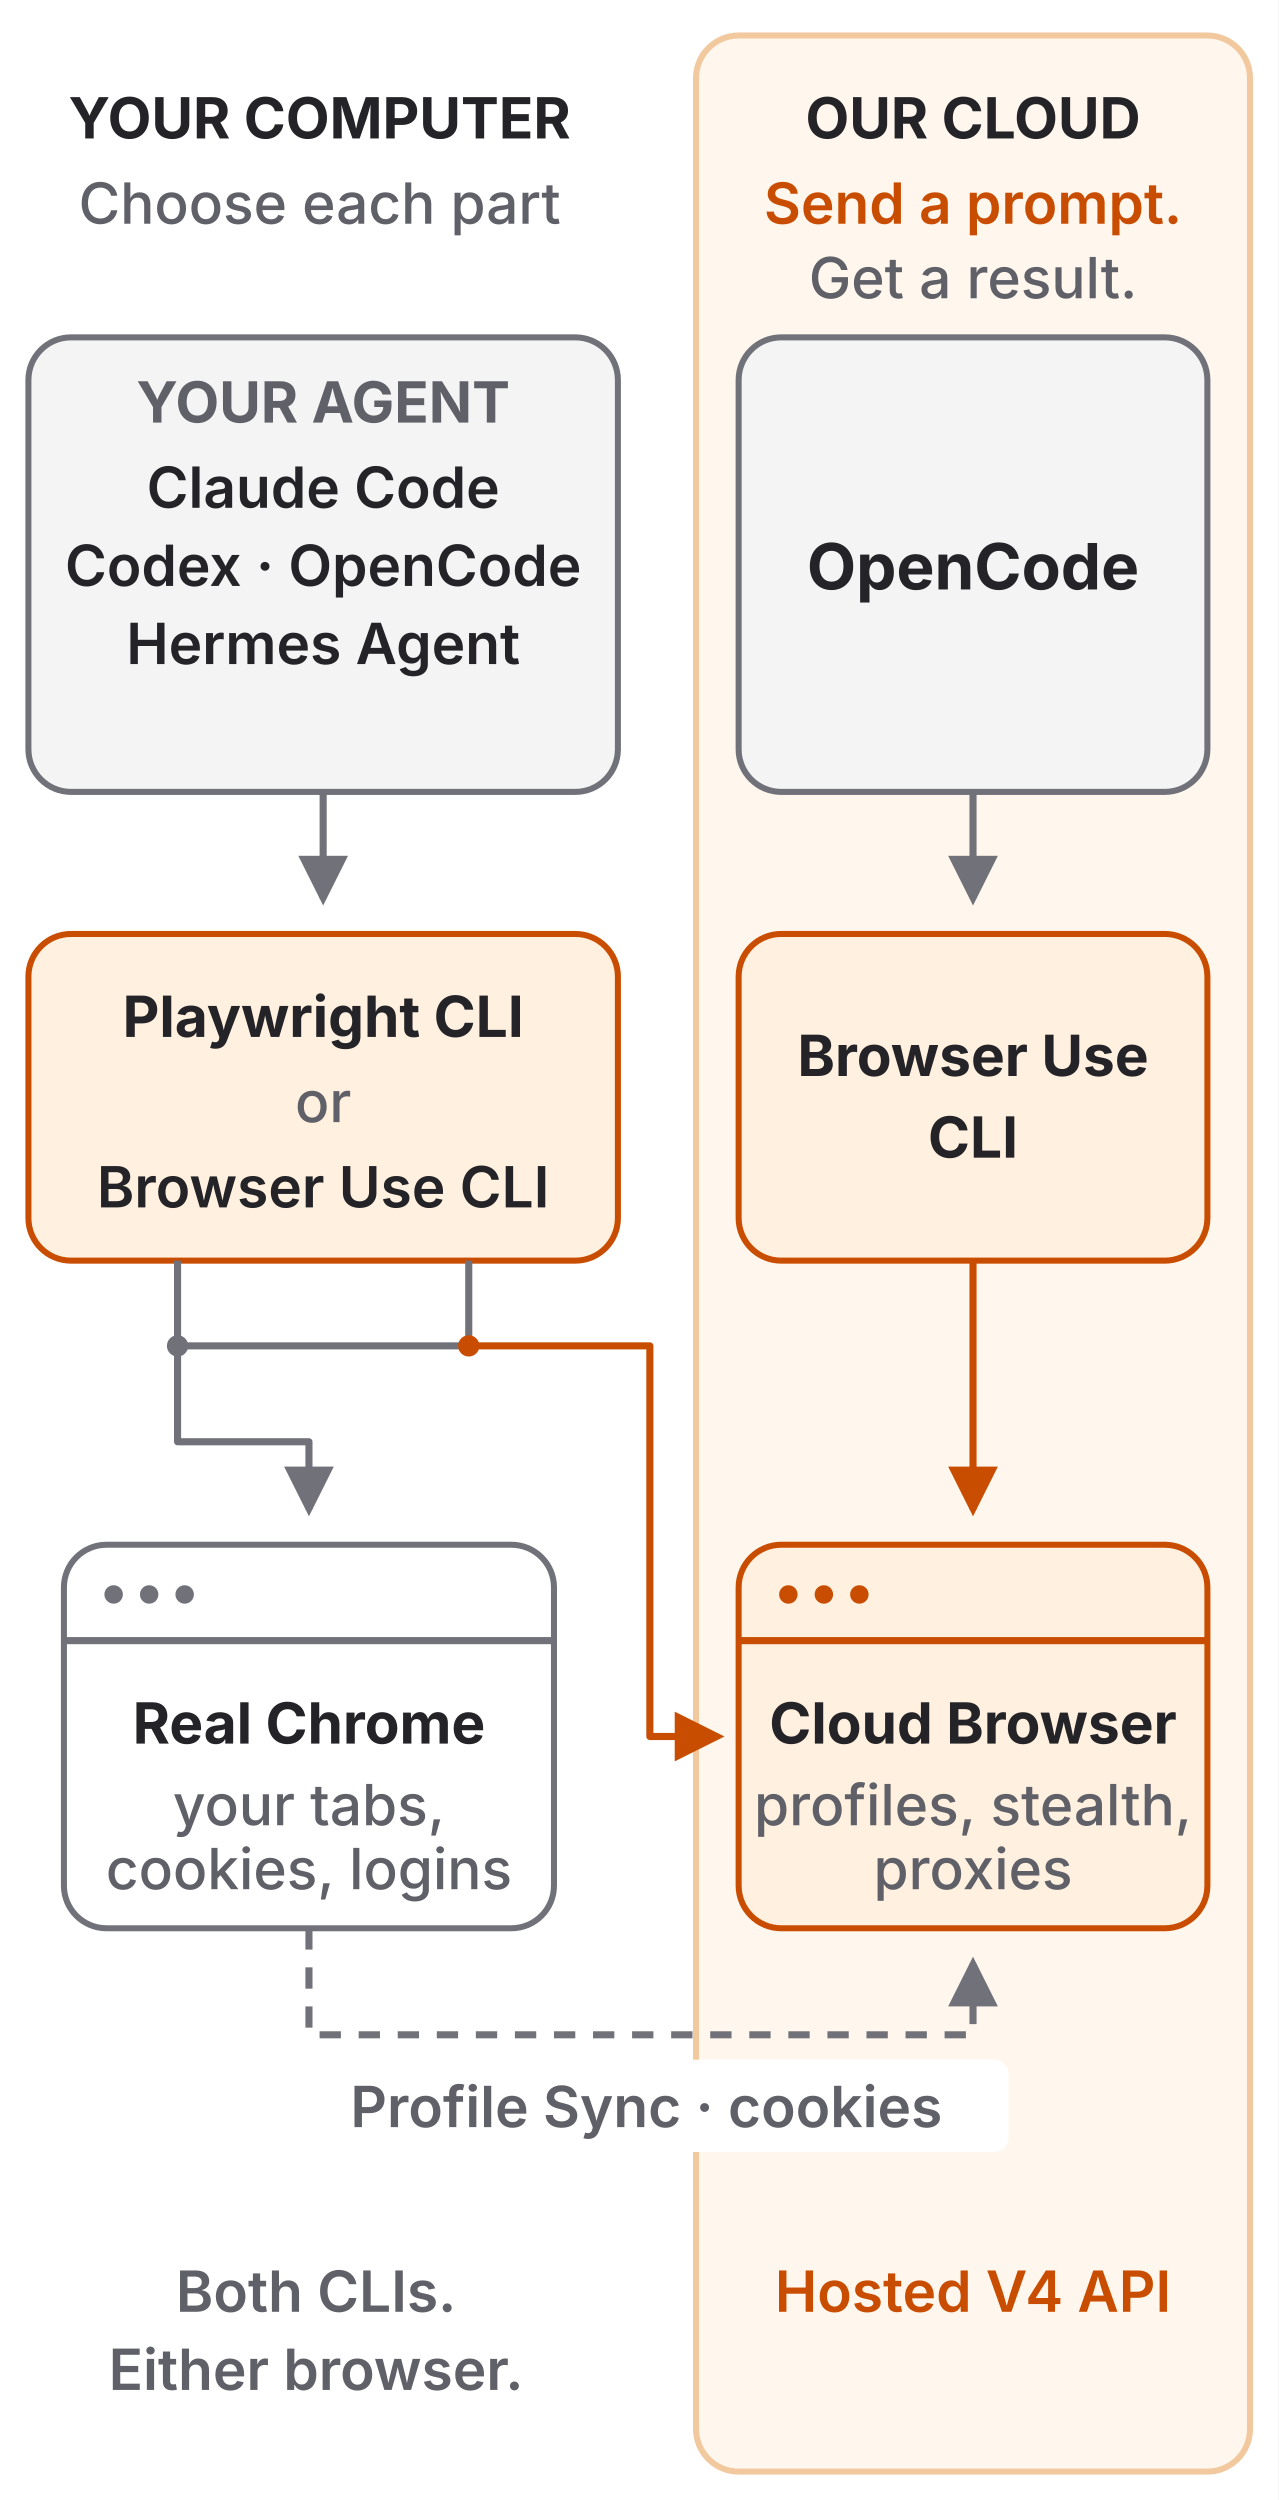
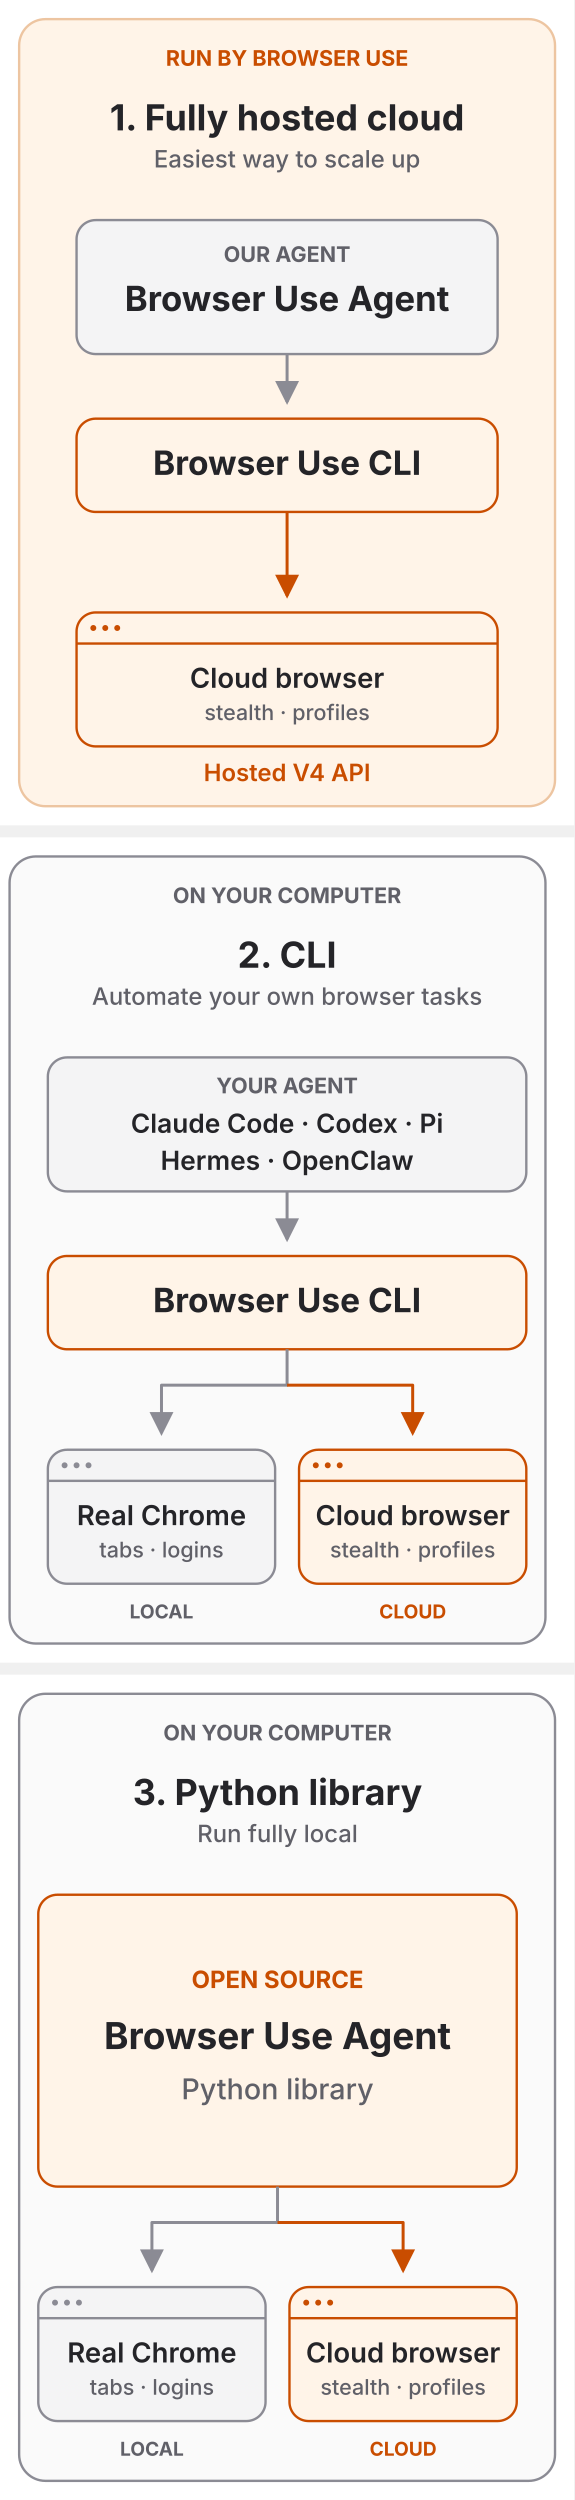
- <svg xmlns="http://www.w3.org/2000/svg" width="360" height="704" viewBox="0 0 360 704" role="img" aria-labelledby="title desc">
+ <svg xmlns="http://www.w3.org/2000/svg" width="480" height="2090" viewBox="0 0 480 2090" role="img" aria-labelledby="mobile-title">
  <defs>
-     <marker id="gray-arrow" markerWidth="7" markerHeight="7" refX="6" refY="3.5" orient="auto">
-       <path d="M0 0L7 3.5L0 7Z" fill="#71717A" />
-     </marker>
-     <marker id="orange-arrow" markerWidth="7" markerHeight="7" refX="6" refY="3.5" orient="auto">
-       <path d="M0 0L7 3.5L0 7Z" fill="#C94D00" />
-     </marker>
+     <g id="artwork">
+       <defs>
+         <marker id="arrow" markerWidth="8" markerHeight="8" refX="7" refY="4" orient="auto">
+           <path d="M0 0L8 4L0 8Z" fill="#8B8B94" />
+         </marker>
+         <marker id="cloud-arrow" markerWidth="8" markerHeight="8" refX="7" refY="4" orient="auto">
+           <path d="M0 0L8 4L0 8Z" fill="#C94D00" />
+         </marker>
+       </defs>
+       <rect width="1440" height="690" fill="#FFFFFF" />
+       <g font-family="Inter, ui-sans-serif, system-ui, sans-serif">
+         <rect x="16" y="16" width="448" height="658" rx="22" fill="#FFF4E8" stroke="#EDC5A1" stroke-width="2" />
+         <rect x="488" y="16" width="448" height="658" rx="22" fill="#FAFAFA" stroke="#8B8B94" stroke-width="2" />
+         <rect x="976" y="16" width="448" height="658" rx="22" fill="#FAFAFA" stroke="#8B8B94" stroke-width="2" />
+         <text x="240" y="55" text-anchor="middle" fill="#C94D00" font-size="18" font-weight="700">RUN BY BROWSER USE</text>
+         <text x="720" y="55" text-anchor="middle" fill="#606068" font-size="18" font-weight="700">ON YOUR COMPUTER</text>
+         <text x="1192" y="55" text-anchor="middle" fill="#606068" font-size="18" font-weight="700">ON YOUR COMPUTER</text>
+         <text x="240" y="109" text-anchor="middle" fill="#242428" font-size="30" font-weight="750">1. Fully hosted cloud</text>
+         <text x="720" y="109" text-anchor="middle" fill="#242428" font-size="30" font-weight="750">2. CLI</text>
+         <text x="1192" y="109" text-anchor="middle" fill="#242428" font-size="30" font-weight="750">3. Python library</text>
+         <text x="240" y="140" text-anchor="middle" fill="#606068" font-size="20" font-weight="450">Easiest way to scale up</text>
+         <text x="720" y="140" text-anchor="middle" fill="#606068" font-size="20" font-weight="450">Automate your own browser tasks</text>
+         <text x="1192" y="140" text-anchor="middle" fill="#606068" font-size="20" font-weight="450">Run fully local</text>
+         <rect x="64" y="184" width="352" height="112" rx="16" fill="#F4F4F5" stroke="#8B8B94" stroke-width="2" />
+         <text x="240" y="219" text-anchor="middle" fill="#606068" font-size="18" font-weight="700">OUR AGENT</text>
+         <text x="240" y="260" text-anchor="middle" fill="#242428" font-size="29" font-weight="750">Browser Use Agent</text>
+         <rect x="520" y="184" width="400" height="112" rx="16" fill="#F4F4F5" stroke="#8B8B94" stroke-width="2" />
+         <text x="720" y="214" text-anchor="middle" fill="#606068" font-size="18" font-weight="700">YOUR AGENT</text>
+         <text x="720" y="247" text-anchor="middle" fill="#242428" font-size="22" font-weight="600">Claude Code · Codex · Pi</text>
+         <text x="720" y="278" text-anchor="middle" fill="#242428" font-size="22" font-weight="600">Hermes · OpenClaw</text>
+         <rect x="992" y="184" width="400" height="244" rx="16" fill="#FFF4E8" stroke="#C94D00" stroke-width="2" />
+         <text x="1192" y="262" text-anchor="middle" fill="#C94D00" font-size="20" font-weight="700">OPEN SOURCE</text>
+         <text x="1192" y="313" text-anchor="middle" fill="#242428" font-size="31" font-weight="750">Browser Use Agent</text>
+         <text x="1192" y="355" text-anchor="middle" fill="#606068" font-size="24" font-weight="450">Python library</text>
+         <path d="M240 296V336" fill="none" stroke="#8B8B94" stroke-width="2.5" stroke-linejoin="round" marker-end="url(#arrow)" />
+         <path d="M720 296V336" fill="none" stroke="#8B8B94" stroke-width="2.5" stroke-linejoin="round" marker-end="url(#arrow)" />
+         <rect x="64" y="350" width="352" height="78" rx="16" fill="#FFF4E8" stroke="#C94D00" stroke-width="2" />
+         <text x="240.0" y="397" text-anchor="middle" fill="#242428" font-size="28" font-weight="750">Browser Use CLI</text>
+         <rect x="520" y="350" width="400" height="78" rx="16" fill="#FFF4E8" stroke="#C94D00" stroke-width="2" />
+         <text x="720.0" y="397" text-anchor="middle" fill="#242428" font-size="28" font-weight="750">Browser Use CLI</text>
+         <path d="M240 428V498" fill="none" stroke="#C94D00" stroke-width="2.5" stroke-linejoin="round" marker-end="url(#cloud-arrow)" />
+         <rect x="64" y="512" width="352" height="112" rx="16" fill="#FFF4E8" stroke="#C94D00" stroke-width="2" />
+         <path d="M64 538H416" stroke="#C94D00" stroke-width="2" />
+         <circle cx="78" cy="525" r="2.5" fill="#C94D00" />
+         <circle cx="88" cy="525" r="2.5" fill="#C94D00" />
+         <circle cx="98" cy="525" r="2.5" fill="#C94D00" />
+         <text x="240.0" y="575" text-anchor="middle" fill="#242428" font-size="23" font-weight="600">Cloud browser</text>
+         <text x="240.0" y="602" text-anchor="middle" fill="#606068" font-size="18" font-weight="450">stealth · profiles</text>
+         <text x="240" y="653" text-anchor="middle" fill="#C94D00" font-size="20" font-weight="600">Hosted V4 API</text>
+         <path d="M720 428V458H615V498" fill="none" stroke="#8B8B94" stroke-width="2.5" stroke-linejoin="round" marker-end="url(#arrow)" />
+         <path d="M720 458H825V498" fill="none" stroke="#C94D00" stroke-width="2.5" stroke-linejoin="round" marker-end="url(#cloud-arrow)" />
+         <text x="615" y="653" text-anchor="middle" fill="#606068" font-size="16" font-weight="700">LOCAL</text>
+         <text x="825" y="653" text-anchor="middle" fill="#C94D00" font-size="16" font-weight="700">CLOUD</text>
+         <rect x="520" y="512" width="190" height="112" rx="16" fill="#F4F4F5" stroke="#8B8B94" stroke-width="2" />
+         <path d="M520 538H710" stroke="#8B8B94" stroke-width="2" />
+         <circle cx="534" cy="525" r="2.5" fill="#8B8B94" />
+         <circle cx="544" cy="525" r="2.5" fill="#8B8B94" />
+         <circle cx="554" cy="525" r="2.5" fill="#8B8B94" />
+         <text x="615.0" y="575" text-anchor="middle" fill="#242428" font-size="23" font-weight="600">Real Chrome</text>
+         <text x="615.0" y="602" text-anchor="middle" fill="#606068" font-size="18" font-weight="450">tabs · logins</text>
+         <rect x="730" y="512" width="190" height="112" rx="16" fill="#FFF4E8" stroke="#C94D00" stroke-width="2" />
+         <path d="M730 538H920" stroke="#C94D00" stroke-width="2" />
+         <circle cx="744" cy="525" r="2.5" fill="#C94D00" />
+         <circle cx="754" cy="525" r="2.5" fill="#C94D00" />
+         <circle cx="764" cy="525" r="2.5" fill="#C94D00" />
+         <text x="825.0" y="575" text-anchor="middle" fill="#242428" font-size="23" font-weight="600">Cloud browser</text>
+         <text x="825.0" y="602" text-anchor="middle" fill="#606068" font-size="18" font-weight="450">stealth · profiles</text>
+         <path d="M1192 428V458H1087V498" fill="none" stroke="#8B8B94" stroke-width="2.5" stroke-linejoin="round" marker-end="url(#arrow)" />
+         <path d="M1192 458H1297V498" fill="none" stroke="#C94D00" stroke-width="2.5" stroke-linejoin="round" marker-end="url(#cloud-arrow)" />
+         <text x="1087" y="653" text-anchor="middle" fill="#606068" font-size="16" font-weight="700">LOCAL</text>
+         <text x="1297" y="653" text-anchor="middle" fill="#C94D00" font-size="16" font-weight="700">CLOUD</text>
+         <rect x="992" y="512" width="190" height="112" rx="16" fill="#F4F4F5" stroke="#8B8B94" stroke-width="2" />
+         <path d="M992 538H1182" stroke="#8B8B94" stroke-width="2" />
+         <circle cx="1006" cy="525" r="2.5" fill="#8B8B94" />
+         <circle cx="1016" cy="525" r="2.5" fill="#8B8B94" />
+         <circle cx="1026" cy="525" r="2.5" fill="#8B8B94" />
+         <text x="1087.0" y="575" text-anchor="middle" fill="#242428" font-size="23" font-weight="600">Real Chrome</text>
+         <text x="1087.0" y="602" text-anchor="middle" fill="#606068" font-size="18" font-weight="450">tabs · logins</text>
+         <rect x="1202" y="512" width="190" height="112" rx="16" fill="#FFF4E8" stroke="#C94D00" stroke-width="2" />
+         <path d="M1202 538H1392" stroke="#C94D00" stroke-width="2" />
+         <circle cx="1216" cy="525" r="2.5" fill="#C94D00" />
+         <circle cx="1226" cy="525" r="2.5" fill="#C94D00" />
+         <circle cx="1236" cy="525" r="2.5" fill="#C94D00" />
+         <text x="1297.0" y="575" text-anchor="middle" fill="#242428" font-size="23" font-weight="600">Cloud browser</text>
+         <text x="1297.0" y="602" text-anchor="middle" fill="#606068" font-size="18" font-weight="450">stealth · profiles</text>
+       </g>
+     </g>
  </defs>
-   <rect width="360" height="704" fill="#FFFFFF" />
-   <g font-family="Inter, ui-sans-serif, system-ui, sans-serif">
-     <rect x="196" y="10" width="156" height="686" rx="12" fill="#FFF7ED" stroke="#F2C99E" stroke-width="1.7" />
-     <text x="90" y="39" fill="#242428" font-size="16" font-weight="750" text-anchor="middle">YOUR COMPUTER</text>
-     <text x="90" y="63" fill="#606068" font-size="16" font-weight="450" text-anchor="middle">Choose each part</text>
-     <text x="274" y="39" fill="#242428" font-size="16" font-weight="750" text-anchor="middle">OUR CLOUD</text>
-     <text x="274" y="63" fill="#C94D00" font-size="16" font-weight="600" text-anchor="middle">Send a prompt.</text>
-     <text x="274" y="84" fill="#606068" font-size="16" font-weight="450" text-anchor="middle">Get a result.</text>
-     <rect x="8" y="95" width="166" height="128" rx="12" fill="#F4F4F5" stroke="#71717A" stroke-width="1.7" />
-     <text x="91" y="119" fill="#606068" font-size="16" font-weight="700" text-anchor="middle">YOUR AGENT</text>
-     <text x="91" y="143" fill="#242428" font-size="16" font-weight="600" text-anchor="middle">Claude Code</text>
-     <text x="91" y="165" fill="#242428" font-size="16" font-weight="600" text-anchor="middle">Codex · OpenCode</text>
-     <text x="91" y="187" fill="#242428" font-size="16" font-weight="600" text-anchor="middle">Hermes Agent</text>
-     <rect x="208" y="95" width="132" height="128" rx="12" fill="#F4F4F5" stroke="#71717A" stroke-width="1.7" />
-     <text x="274" y="166" fill="#242428" font-size="18" font-weight="750" text-anchor="middle">OpenCode</text>
-     <path d="M91 223V253" fill="none" stroke="#71717A" stroke-width="2" stroke-linejoin="round" marker-end="url(#gray-arrow)" />
-     <path d="M274 223V253" fill="none" stroke="#71717A" stroke-width="2" stroke-linejoin="round" marker-end="url(#gray-arrow)" />
-     <rect x="8" y="263" width="166" height="92" rx="12" fill="#FFF0DF" stroke="#C94D00" stroke-width="1.7" />
-     <text x="91" y="292" fill="#242428" font-size="16" font-weight="750" text-anchor="middle">Playwright CLI</text>
-     <text x="91" y="316" fill="#606068" font-size="16" font-weight="450" text-anchor="middle">or</text>
-     <text x="91" y="340" fill="#242428" font-size="16" font-weight="600" text-anchor="middle">Browser Use CLI</text>
-     <rect x="208" y="263" width="132" height="92" rx="12" fill="#FFF0DF" stroke="#C94D00" stroke-width="1.7" />
-     <text x="274" y="303" fill="#242428" font-size="16" font-weight="750" text-anchor="middle">Browser Use</text>
-     <text x="274" y="326" fill="#242428" font-size="16" font-weight="750" text-anchor="middle">CLI</text>
-     <path d="M50 355V379H132V355" fill="none" stroke="#71717A" stroke-width="2" stroke-linejoin="round" />
-     <path d="M50 379V406H87V425" fill="none" stroke="#71717A" stroke-width="2" stroke-linejoin="round" marker-end="url(#gray-arrow)" />
-     <path d="M132 379H183V489H202" fill="none" stroke="#C94D00" stroke-width="2" stroke-linejoin="round" marker-end="url(#orange-arrow)" />
-     <path d="M274 355V425" fill="none" stroke="#C94D00" stroke-width="2" marker-end="url(#orange-arrow)" />
-     <circle cx="50" cy="379" r="3" fill="#71717A" />
-     <circle cx="132" cy="379" r="3" fill="#C94D00" />
-     <rect x="18" y="435" width="138" height="108" rx="12" fill="#FFFFFF" stroke="#71717A" stroke-width="1.7" />
-     <path d="M18 462H156" fill="none" stroke="#71717A" stroke-width="2" stroke-linejoin="round" />
-     <circle cx="32" cy="449" r="2.6" fill="#71717A" />
-     <circle cx="42" cy="449" r="2.6" fill="#71717A" />
-     <circle cx="52" cy="449" r="2.6" fill="#71717A" />
-     <text x="87" y="491" fill="#242428" font-size="16" font-weight="750" text-anchor="middle">Real Chrome</text>
-     <text x="87" y="514" fill="#606068" font-size="16" font-weight="450" text-anchor="middle">your tabs,</text>
-     <text x="87" y="532" fill="#606068" font-size="16" font-weight="450" text-anchor="middle">cookies, logins</text>
-     <rect x="208" y="435" width="132" height="108" rx="12" fill="#FFF0DF" stroke="#C94D00" stroke-width="1.7" />
-     <path d="M208 462H340" fill="none" stroke="#C94D00" stroke-width="2" stroke-linejoin="round" />
-     <circle cx="222" cy="449" r="2.6" fill="#C94D00" />
-     <circle cx="232" cy="449" r="2.6" fill="#C94D00" />
-     <circle cx="242" cy="449" r="2.6" fill="#C94D00" />
-     <text x="274" y="491" fill="#242428" font-size="16" font-weight="750" text-anchor="middle">Cloud Browser</text>
-     <text x="274" y="514" fill="#606068" font-size="16" font-weight="450" text-anchor="middle">profiles, stealth,</text>
-     <text x="274" y="532" fill="#606068" font-size="16" font-weight="450" text-anchor="middle">proxies</text>
-     <path d="M87 543V573H274V553" fill="none" stroke="#71717A" stroke-width="2" stroke-dasharray="6 5" stroke-linejoin="round" marker-end="url(#gray-arrow)" />
-     <rect x="80" y="580" width="204" height="26" rx="4" fill="#FFFFFF" />
-     <text x="182" y="599" fill="#606068" font-size="16" font-weight="600" text-anchor="middle">Profile Sync · cookies</text>
-     <text x="89" y="651" fill="#606068" font-size="16" font-weight="600" text-anchor="middle">Both CLIs.</text>
-     <text x="89" y="673" fill="#606068" font-size="16" font-weight="600" text-anchor="middle">Either browser.</text>
-     <text x="274" y="651" fill="#C94D00" font-size="16" font-weight="600" text-anchor="middle">Hosted V4 API</text>
-   </g>
+   <svg x="0" y="0" width="480" height="690" viewBox="0 0 480 690">
+     <use href="#artwork" />
+   </svg>
+   <svg x="0" y="700" width="480" height="690" viewBox="480 0 480 690">
+     <use href="#artwork" />
+   </svg>
+   <svg x="0" y="1400" width="480" height="690" viewBox="960 0 480 690">
+     <use href="#artwork" />
+   </svg>
</svg>
